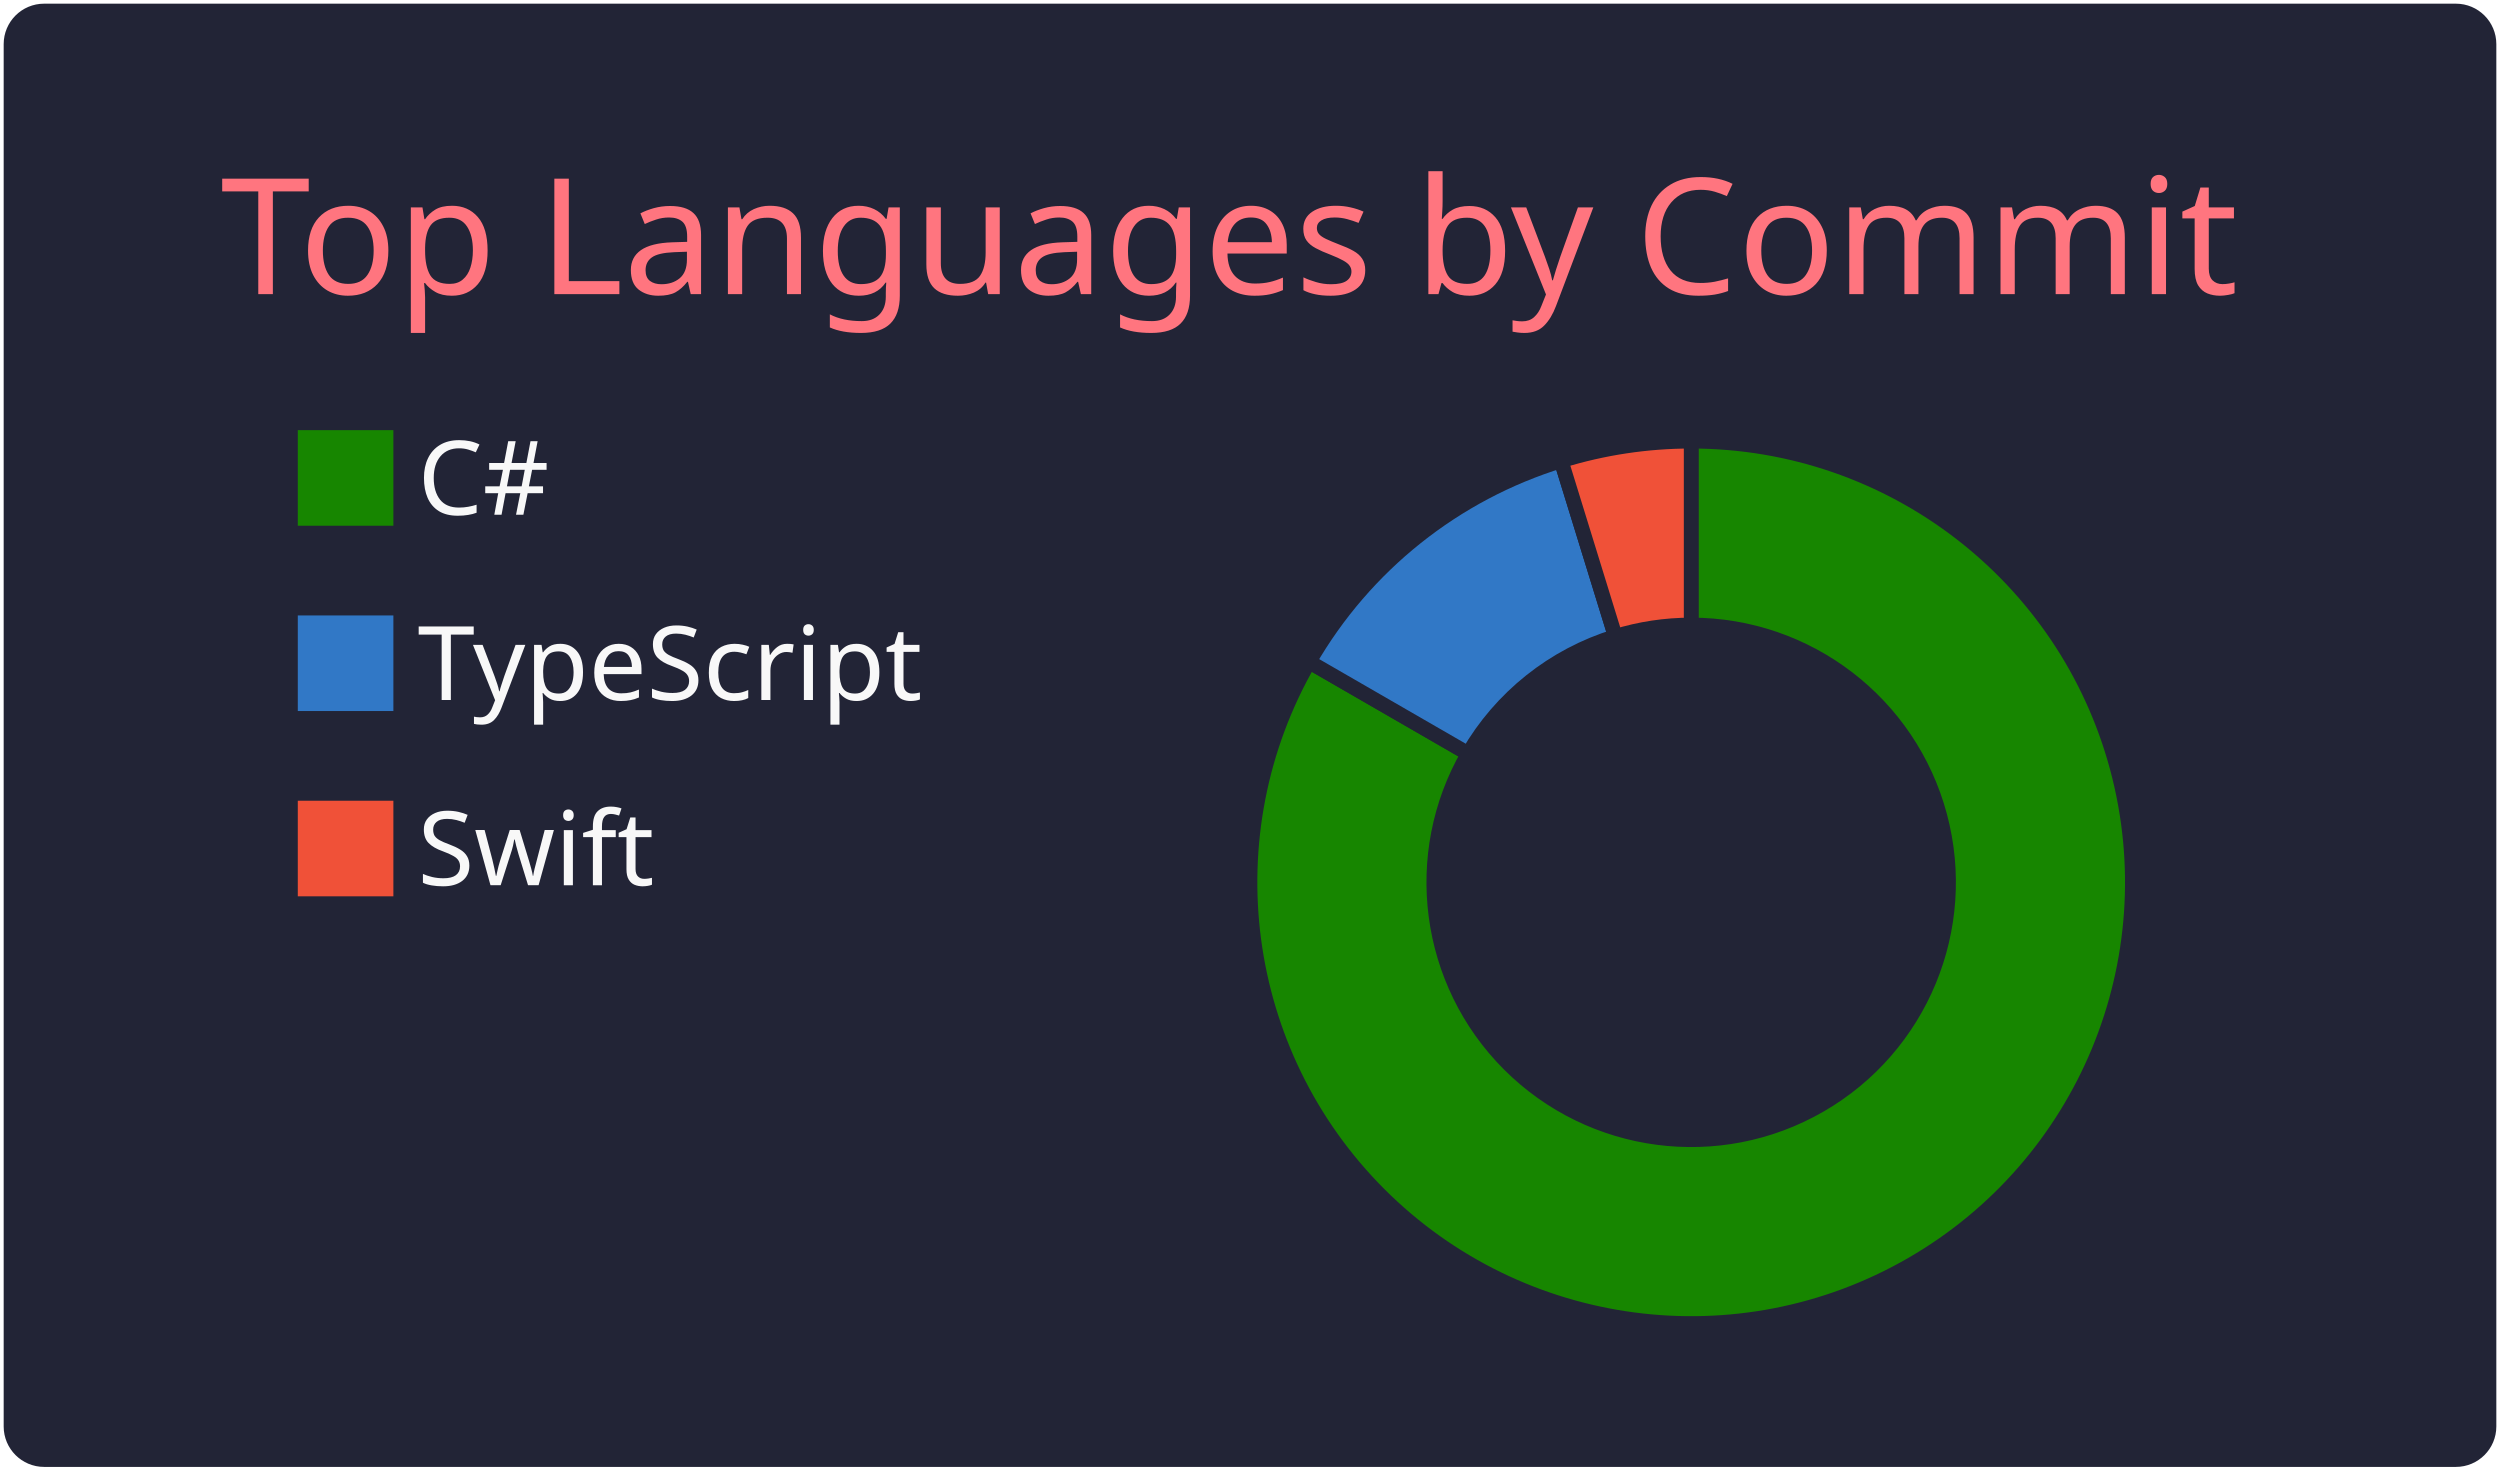
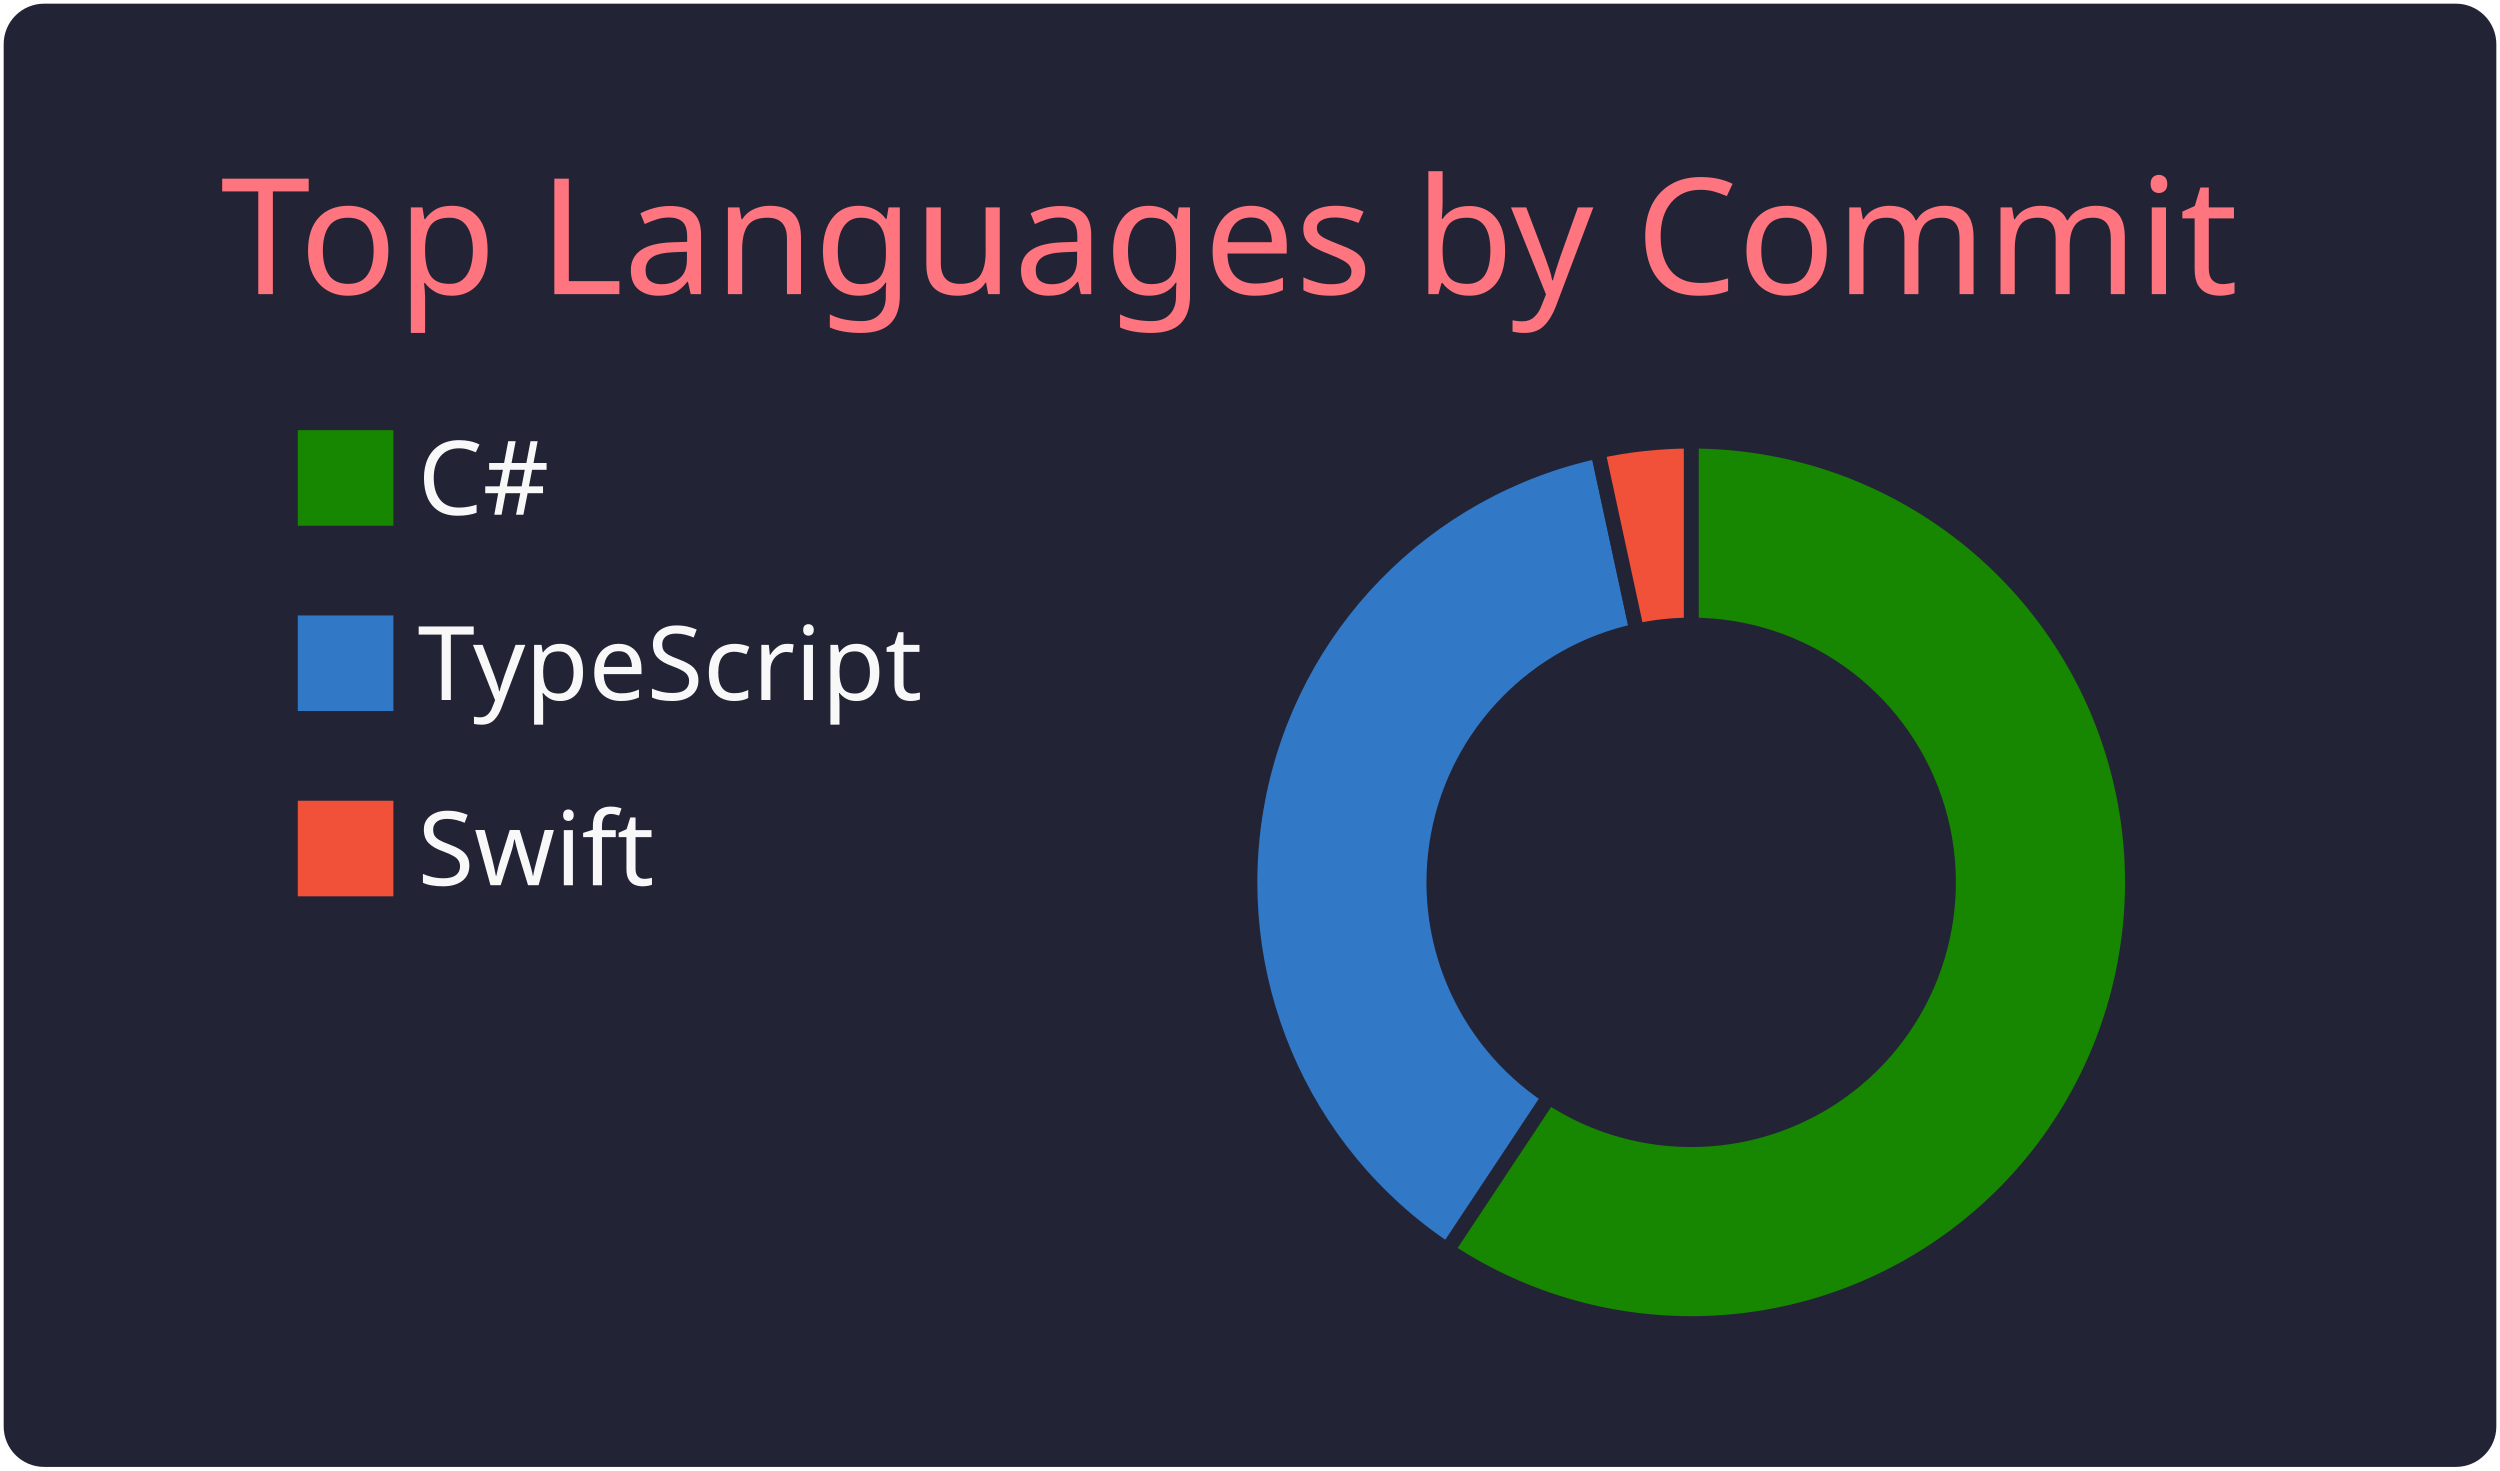
<svg xmlns="http://www.w3.org/2000/svg" width="340" height="200" viewBox="0 0 340 200">
  <style>* {
          font-family: 'Segoe UI', Ubuntu, "Helvetica Neue", Sans-Serif
        }</style>
  <rect x="1" y="1" rx="5" ry="5" height="99%" width="99.412%" stroke="#222436" stroke-width="1" fill="#222436" stroke-opacity="1" />
  <text x="30" y="40" style="font-size: 22px; fill: #ff757f;">Top Languages by Commit</text>
  <g transform="translate(0,40)">
    <g transform="translate(40,0)">
      <rect y="18" width="14" height="14" fill="#178600" stroke="#222436" style="stroke-width: 1px;" />
      <rect y="43.2" width="14" height="14" fill="#3178c6" stroke="#222436" style="stroke-width: 1px;" />
      <rect y="68.4" width="14" height="14" fill="#F05138" stroke="#222436" style="stroke-width: 1px;" />
      <text x="16.8" y="30" style="fill: #f8f8f8; font-size: 14px;">C#</text>
      <text x="16.8" y="55.2" style="fill: #f8f8f8; font-size: 14px;">TypeScript</text>
      <text x="16.8" y="80.4" style="fill: #f8f8f8; font-size: 14px;">Swift</text>
    </g>
    <g transform="translate( 230, 80 )">
      <g class="arc">
-         <path d="M3.67394039744206e-15,-60A60,60,0,1,1,-51.962,-30L-30.311,-17.5A35,35,0,1,0,2.1431318985078682e-15,-35Z" style="fill: #178600; stroke-width: 2px;" stroke="#222436" />
+         <path d="M3.67394039744206e-15,-60A60,60,0,1,1,-33.168,49.999L-19.348,29.166A35,35,0,1,0,2.1431318985078682e-15,-35Z" style="fill: #178600; stroke-width: 2px;" stroke="#222436" />
      </g>
      <g class="arc">
-         <path d="M-51.962,-30A60,60,0,0,1,-17.685,-57.334L-10.316,-33.445A35,35,0,0,0,-30.311,-17.5Z" style="fill: #3178c6; stroke-width: 2px;" stroke="#222436" />
+         <path d="M-33.168,49.999A60,60,0,0,1,-12.683,-58.644L-7.398,-34.209A35,35,0,0,0,-19.348,29.166Z" style="fill: #3178c6; stroke-width: 2px;" stroke="#222436" />
      </g>
      <g class="arc">
-         <path d="M-17.685,-57.334A60,60,0,0,1,4.226888398968133e-14,-60L2.4656848993980778e-14,-35A35,35,0,0,0,-10.316,-33.445Z" style="fill: #F05138; stroke-width: 2px;" stroke="#222436" />
+         <path d="M-12.683,-58.644A60,60,0,0,1,-1.1021821192326178e-14,-60L-6.429395695523604e-15,-35A35,35,0,0,0,-7.398,-34.209Z" style="fill: #F05138; stroke-width: 2px;" stroke="#222436" />
      </g>
    </g>
  </g>
</svg>
